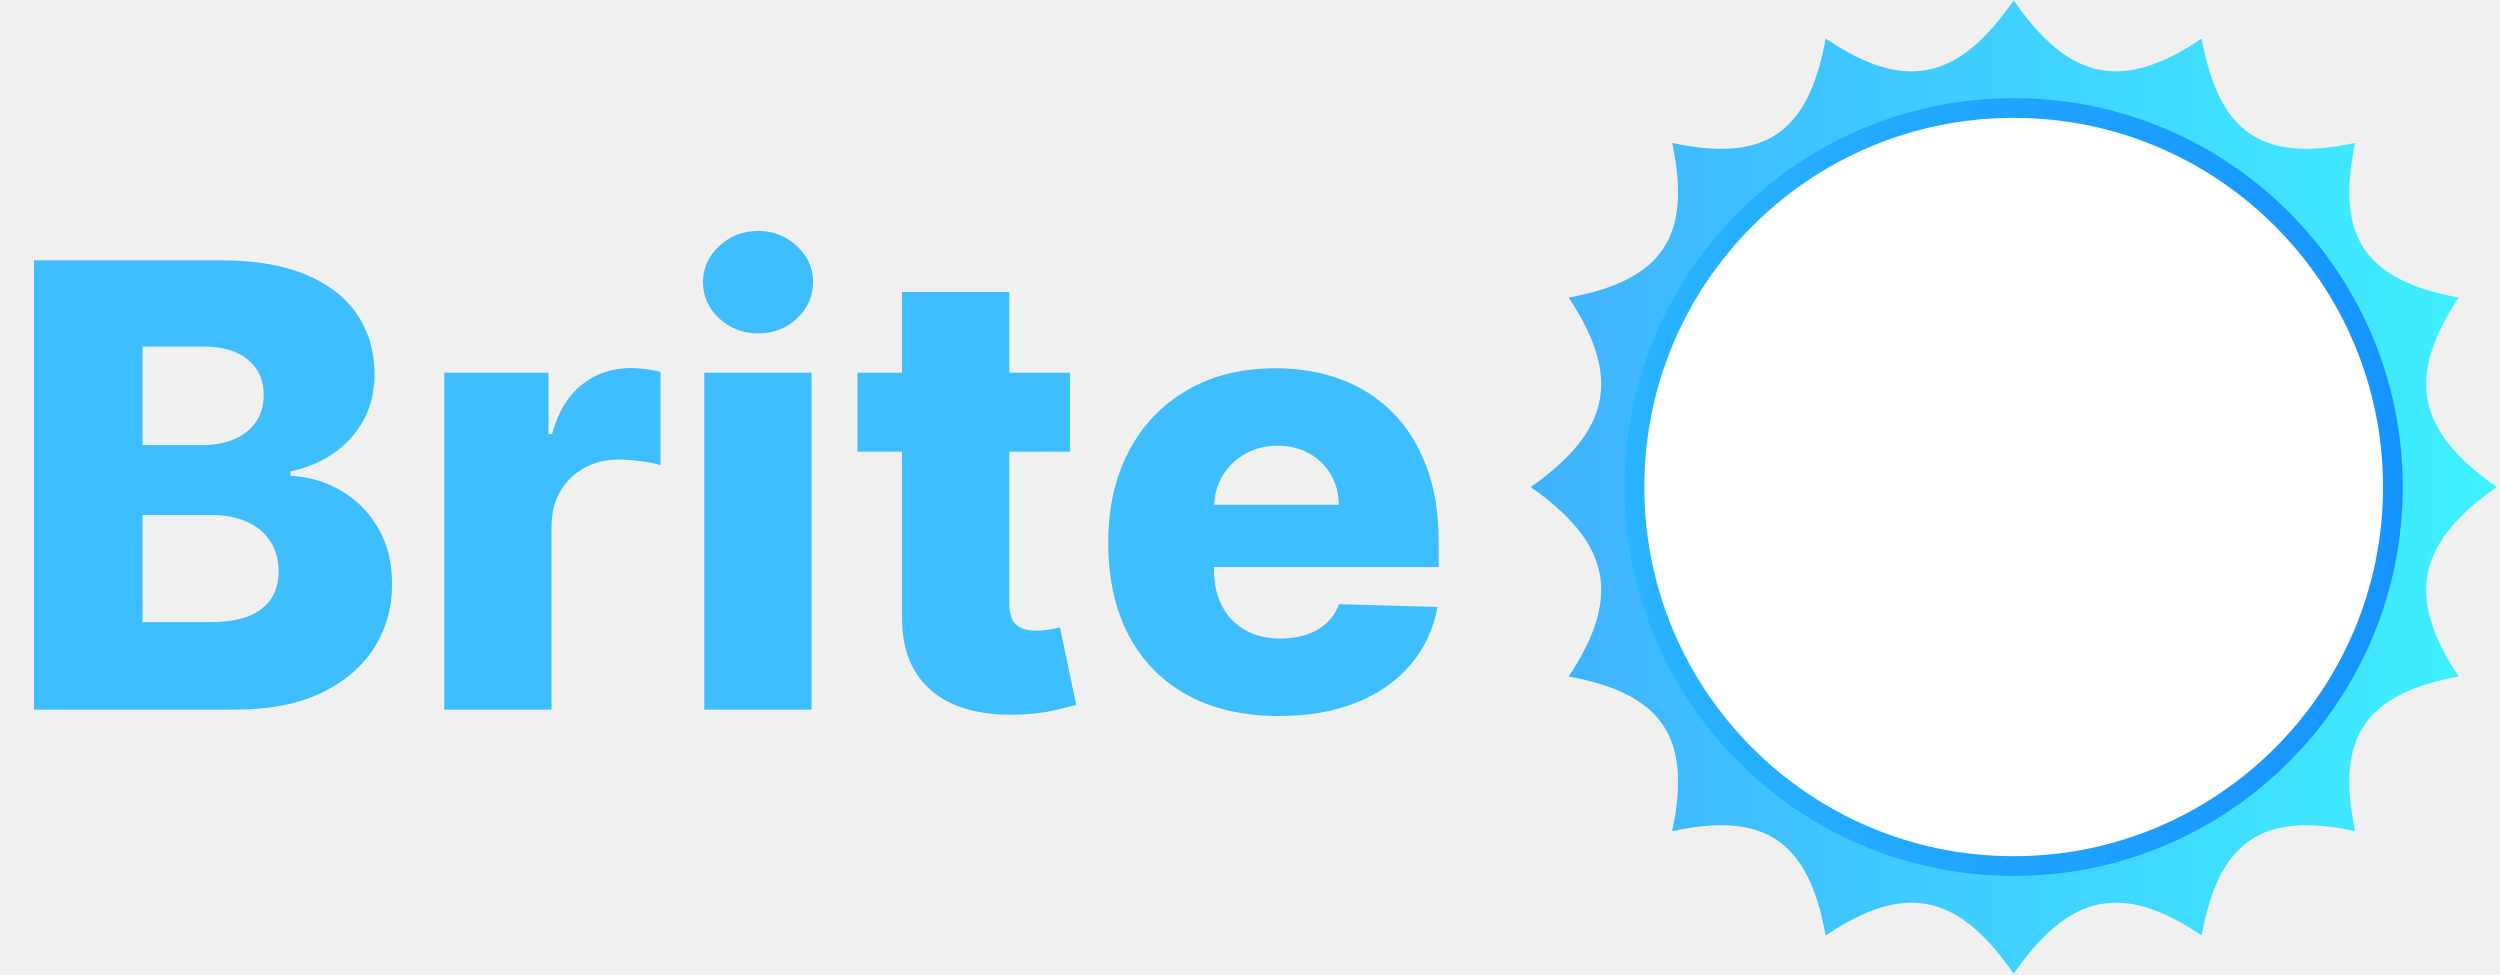
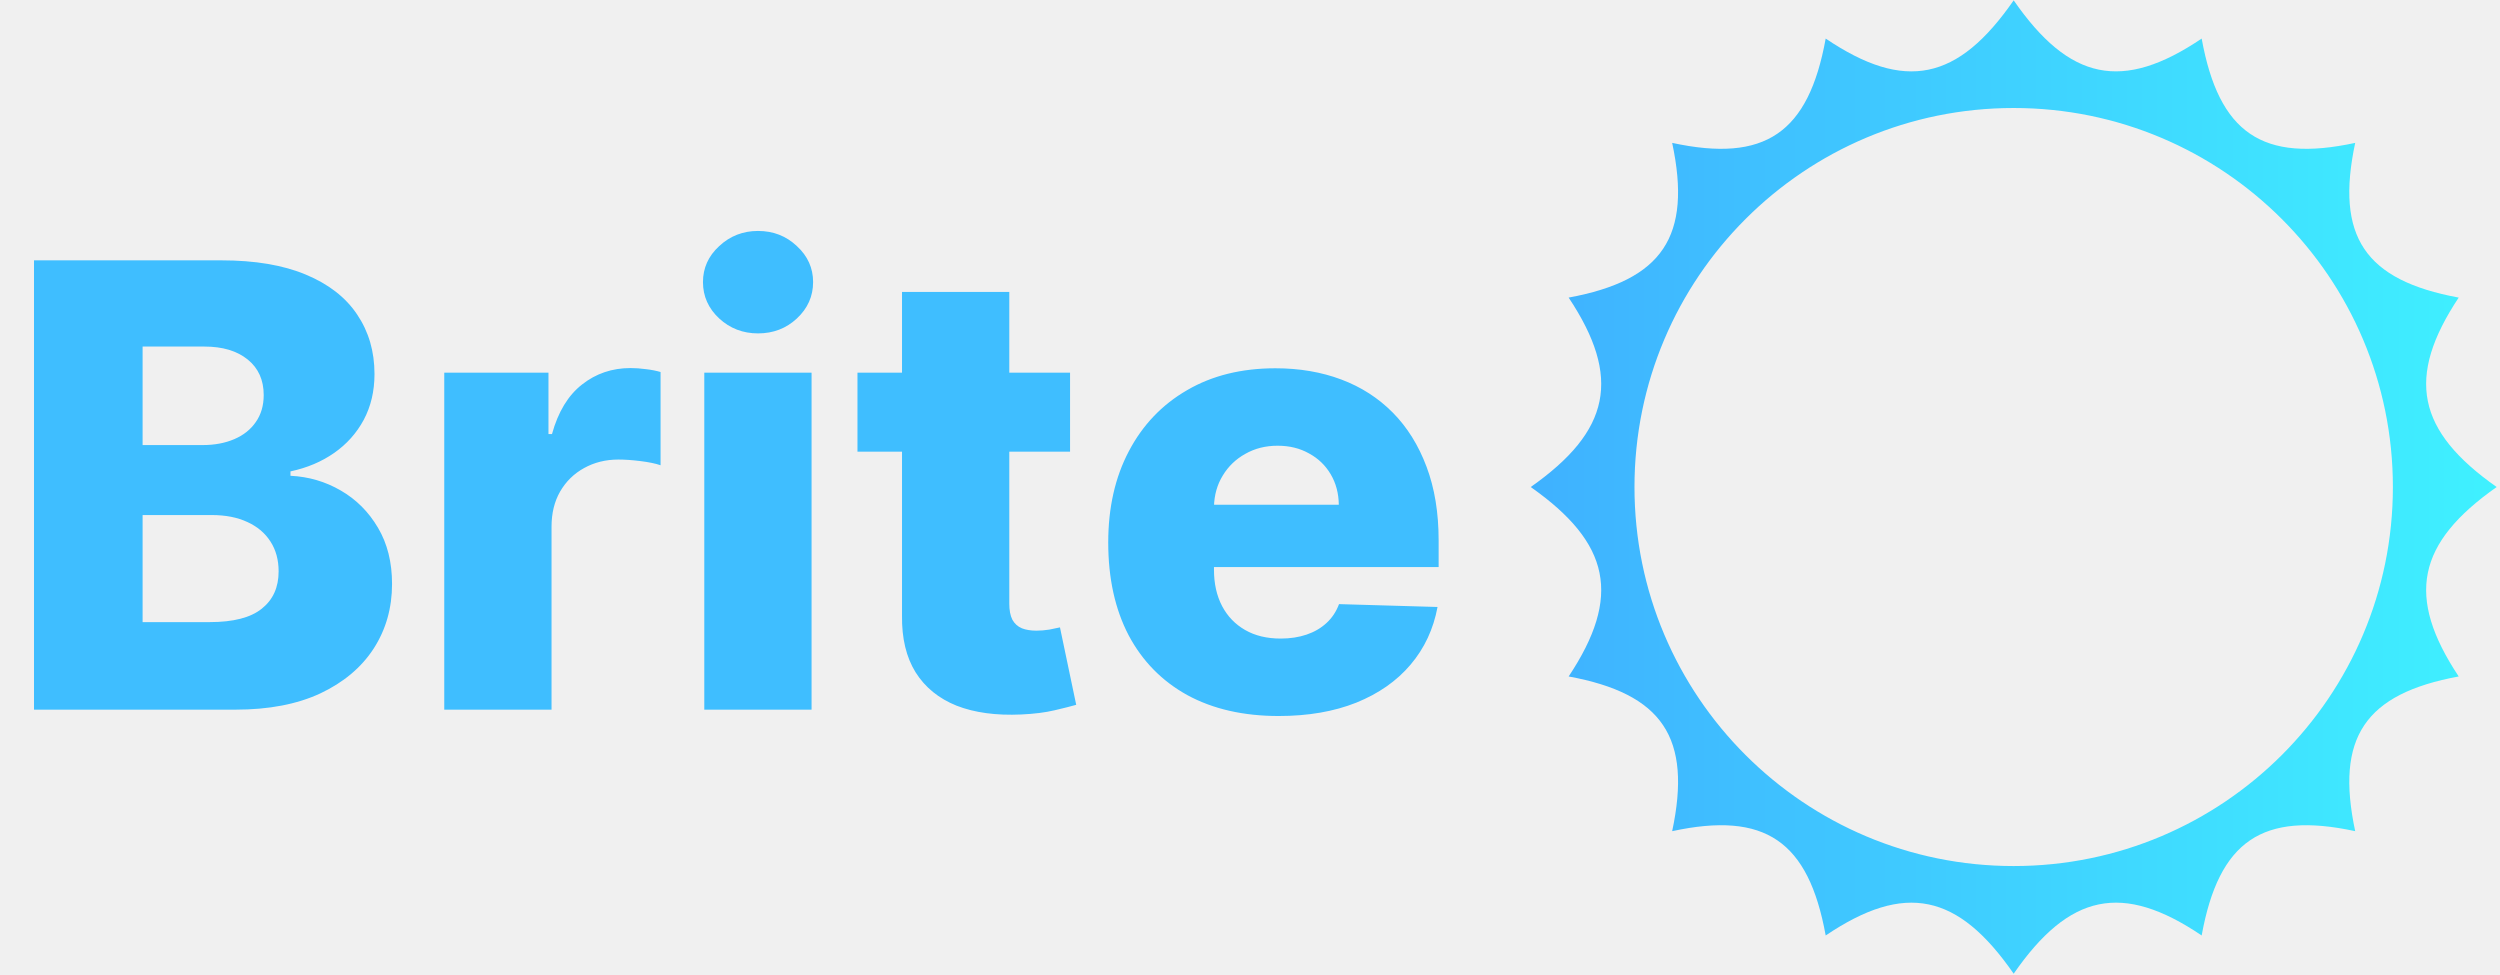
<svg xmlns="http://www.w3.org/2000/svg" width="539" height="210" viewBox="0 0 539 210" fill="none">
  <g clip-path="url(#clip0_4_31)">
-     <path d="M538.279 105.003C521.082 92.91 518.652 81.384 530.098 64.16C509.854 60.425 503.487 50.985 507.78 30.805C487.753 35.132 478.387 28.714 474.68 8.316C457.587 19.848 446.152 17.4 434.15 0.073C422.147 17.4 410.713 19.854 393.619 8.316C389.913 28.714 380.546 35.132 360.52 30.805C364.813 50.985 358.446 60.425 338.202 64.16C349.648 81.384 347.217 92.91 330.021 105.003C347.217 117.096 349.648 128.622 338.202 145.846C358.446 149.581 364.813 159.021 360.52 179.201C380.546 174.874 389.913 181.292 393.619 201.69C410.713 190.159 422.147 192.606 434.15 209.933C446.152 192.606 457.587 190.152 474.68 201.69C478.387 181.292 487.753 174.874 507.78 179.201C503.487 159.021 509.854 149.581 530.098 145.846C518.652 128.622 521.082 117.096 538.279 105.003Z" fill="url(#paint0_linear_4_31)" />
-     <path d="M434.15 186.72C479.303 186.72 515.906 150.134 515.906 105.003C515.906 59.872 479.303 23.286 434.15 23.286C388.997 23.286 352.393 59.872 352.393 105.003C352.393 150.134 388.997 186.72 434.15 186.72Z" fill="white" stroke="url(#paint1_linear_4_31)" stroke-width="4.251" stroke-miterlimit="10" />
+     <path fill-rule="evenodd" clip-rule="evenodd" d="M538.279 105.003C521.082 92.91 518.652 81.384 530.098 64.16C509.854 60.425 503.487 50.985 507.78 30.805C487.753 35.132 478.387 28.714 474.68 8.316C457.587 19.848 446.152 17.4 434.15 0.073C422.147 17.4 410.713 19.854 393.619 8.316C389.913 28.714 380.546 35.132 360.52 30.805C364.813 50.985 358.446 60.425 338.202 64.16C349.648 81.384 347.217 92.91 330.021 105.003C347.217 117.096 349.648 128.622 338.202 145.846C358.446 149.581 364.813 159.021 360.52 179.201C380.546 174.874 389.913 181.292 393.619 201.69C410.713 190.159 422.147 192.606 434.15 209.933C446.152 192.606 457.587 190.152 474.68 201.69C478.387 181.292 487.753 174.874 507.78 179.201C503.487 159.021 509.854 149.581 530.098 145.846C518.652 128.622 521.082 117.096 538.279 105.003ZM434.15 186.72C479.303 186.72 515.906 150.134 515.906 105.003C515.906 59.872 479.303 23.286 434.15 23.286C388.997 23.286 352.393 59.872 352.393 105.003C352.393 150.134 388.997 186.72 434.15 186.72Z" fill="url(#paint0_linear_4_31)" />
  </g>
  <path d="M7.331 153V56.13H47.725C54.978 56.13 61.048 57.155 65.936 59.205C70.855 61.254 74.544 64.124 77.004 67.813C79.495 71.502 80.741 75.775 80.741 80.631C80.741 84.321 79.968 87.616 78.423 90.517C76.878 93.386 74.749 95.767 72.038 97.659C69.326 99.551 66.188 100.876 62.625 101.632V102.578C66.535 102.768 70.146 103.824 73.457 105.747C76.799 107.671 79.48 110.351 81.498 113.788C83.516 117.194 84.525 121.23 84.525 125.897C84.525 131.1 83.2 135.751 80.552 139.851C77.903 143.918 74.072 147.135 69.058 149.5C64.044 151.833 57.958 153 50.8 153H7.331ZM30.745 134.127H45.219C50.295 134.127 54.032 133.166 56.429 131.242C58.857 129.319 60.071 126.638 60.071 123.201C60.071 120.71 59.487 118.566 58.321 116.768C57.154 114.939 55.498 113.536 53.354 112.559C51.21 111.55 48.64 111.045 45.644 111.045H30.745V134.127ZM30.745 95.956H43.705C46.259 95.956 48.53 95.531 50.516 94.679C52.503 93.828 54.048 92.598 55.152 90.99C56.287 89.382 56.854 87.442 56.854 85.172C56.854 81.924 55.703 79.37 53.401 77.51C51.1 75.649 47.993 74.719 44.083 74.719H30.745V95.956ZM95.782 153V80.347H118.25V93.591H119.006C120.331 88.798 122.491 85.235 125.486 82.902C128.482 80.537 131.966 79.354 135.94 79.354C137.012 79.354 138.115 79.433 139.251 79.591C140.386 79.717 141.442 79.922 142.42 80.206V100.308C141.316 99.93 139.866 99.63 138.068 99.409C136.302 99.189 134.726 99.078 133.338 99.078C130.595 99.078 128.119 99.693 125.912 100.923C123.736 102.121 122.018 103.808 120.756 105.984C119.527 108.128 118.912 110.651 118.912 113.552V153H95.782ZM151.844 153V80.347H174.974V153H151.844ZM163.433 71.881C160.185 71.881 157.394 70.809 155.061 68.664C152.727 66.489 151.56 63.871 151.56 60.813C151.56 57.785 152.727 55.2 155.061 53.056C157.394 50.88 160.185 49.792 163.433 49.792C166.712 49.792 169.503 50.88 171.805 53.056C174.138 55.2 175.305 57.785 175.305 60.813C175.305 63.871 174.138 66.489 171.805 68.664C169.503 70.809 166.712 71.881 163.433 71.881ZM230.705 80.347V97.375H184.871V80.347H230.705ZM194.473 62.941H217.603V130.154C217.603 131.573 217.824 132.724 218.265 133.607C218.738 134.458 219.416 135.073 220.299 135.452C221.182 135.799 222.238 135.972 223.468 135.972C224.351 135.972 225.281 135.893 226.259 135.736C227.268 135.546 228.025 135.389 228.529 135.263L232.029 151.959C230.926 152.275 229.365 152.669 227.347 153.142C225.36 153.615 222.979 153.914 220.204 154.041C214.781 154.293 210.129 153.662 206.251 152.149C202.404 150.603 199.455 148.207 197.406 144.959C195.388 141.711 194.41 137.628 194.473 132.708V62.941ZM275.687 154.372C268.087 154.372 261.529 152.874 256.01 149.878C250.523 146.851 246.298 142.547 243.334 136.965C240.401 131.352 238.935 124.683 238.935 116.958C238.935 109.453 240.417 102.894 243.381 97.281C246.345 91.636 250.523 87.253 255.916 84.132C261.308 80.978 267.662 79.401 274.978 79.401C280.149 79.401 284.879 80.206 289.167 81.814C293.456 83.422 297.161 85.803 300.283 88.956C303.405 92.109 305.833 96.004 307.567 100.639C309.301 105.243 310.169 110.525 310.169 116.485V122.255H247.023V108.822H288.647C288.616 106.362 288.032 104.171 286.897 102.247C285.762 100.324 284.201 98.826 282.214 97.754C280.259 96.65 278.005 96.098 275.451 96.098C272.865 96.098 270.547 96.682 268.497 97.848C266.448 98.984 264.824 100.545 263.626 102.531C262.427 104.486 261.797 106.709 261.734 109.2V122.87C261.734 125.834 262.317 128.436 263.484 130.674C264.65 132.882 266.306 134.6 268.45 135.83C270.594 137.06 273.149 137.675 276.113 137.675C278.162 137.675 280.023 137.391 281.694 136.823C283.365 136.256 284.8 135.42 285.998 134.317C287.197 133.213 288.095 131.857 288.694 130.249L309.932 130.864C309.049 135.625 307.11 139.772 304.114 143.304C301.15 146.804 297.256 149.531 292.431 151.486C287.607 153.41 282.025 154.372 275.687 154.372Z" fill="#3FBEFF" />
  <defs>
    <linearGradient id="paint0_linear_4_31" x1="330.021" y1="105.003" x2="538.279" y2="105.003" gradientUnits="userSpaceOnUse">
      <stop stop-color="#3FB1FF" />
      <stop offset="1" stop-color="#3FF1FF" />
    </linearGradient>
-     <linearGradient id="paint1_linear_4_31" x1="350.875" y1="105.003" x2="517.418" y2="105.003" gradientUnits="userSpaceOnUse">
-       <stop stop-color="#2AB4FF" />
-       <stop offset="1" stop-color="#1593FF" />
-     </linearGradient>
    <clipPath id="clip0_4_31">
      <rect width="208.3" height="210" fill="white" transform="translate(330)" />
    </clipPath>
  </defs>
</svg>
